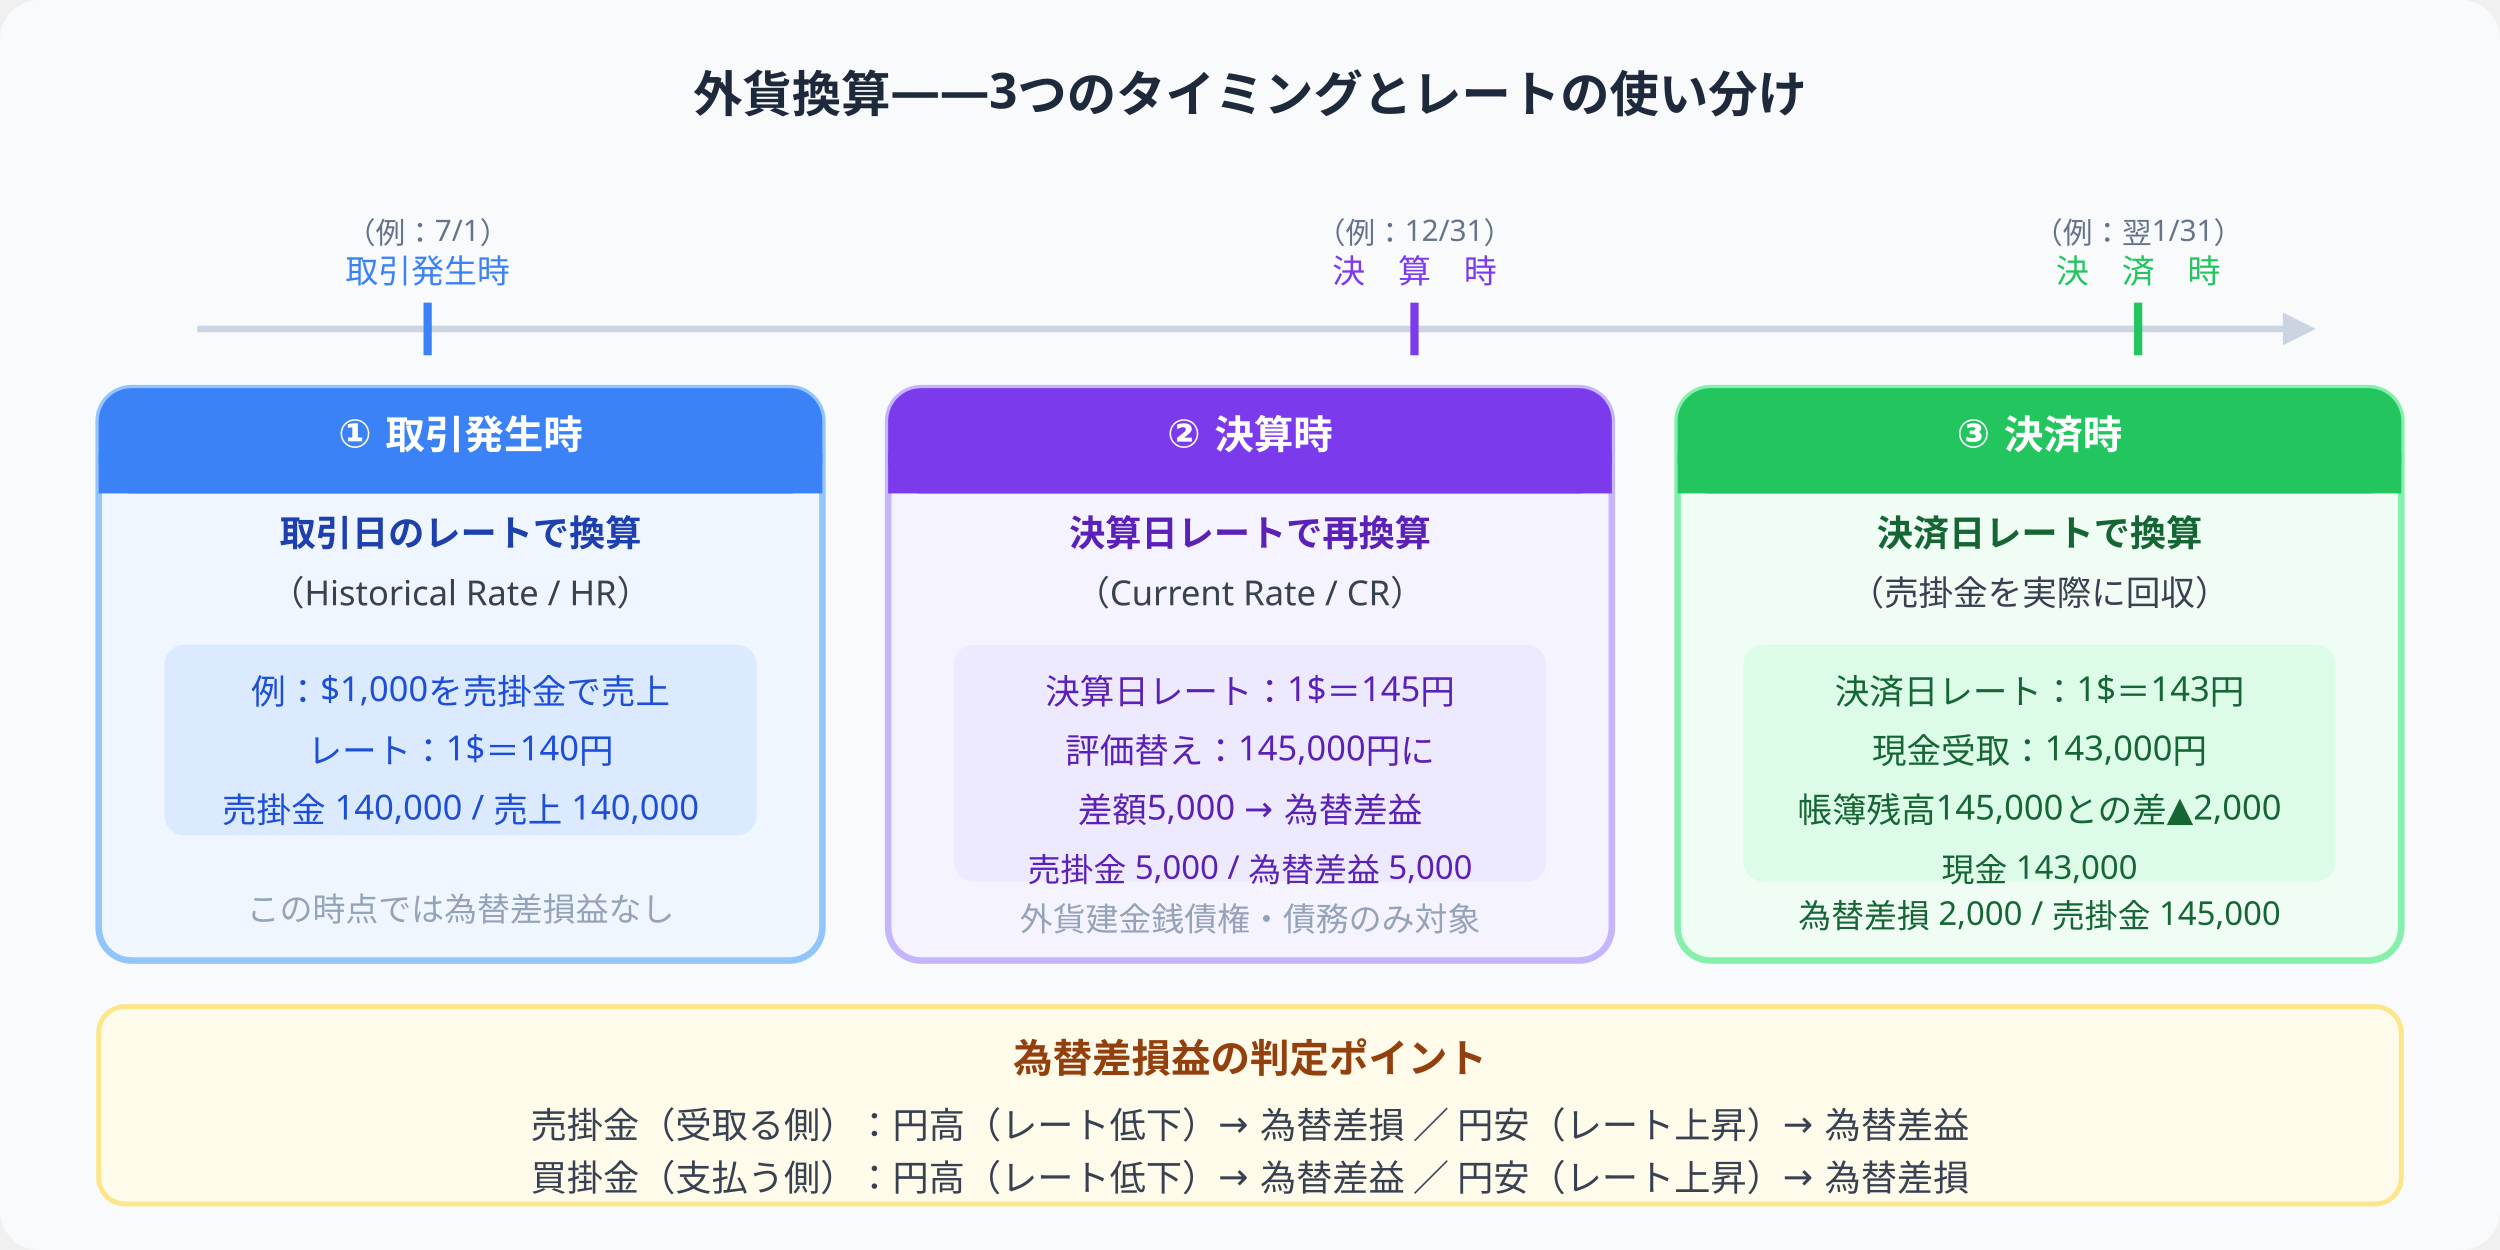
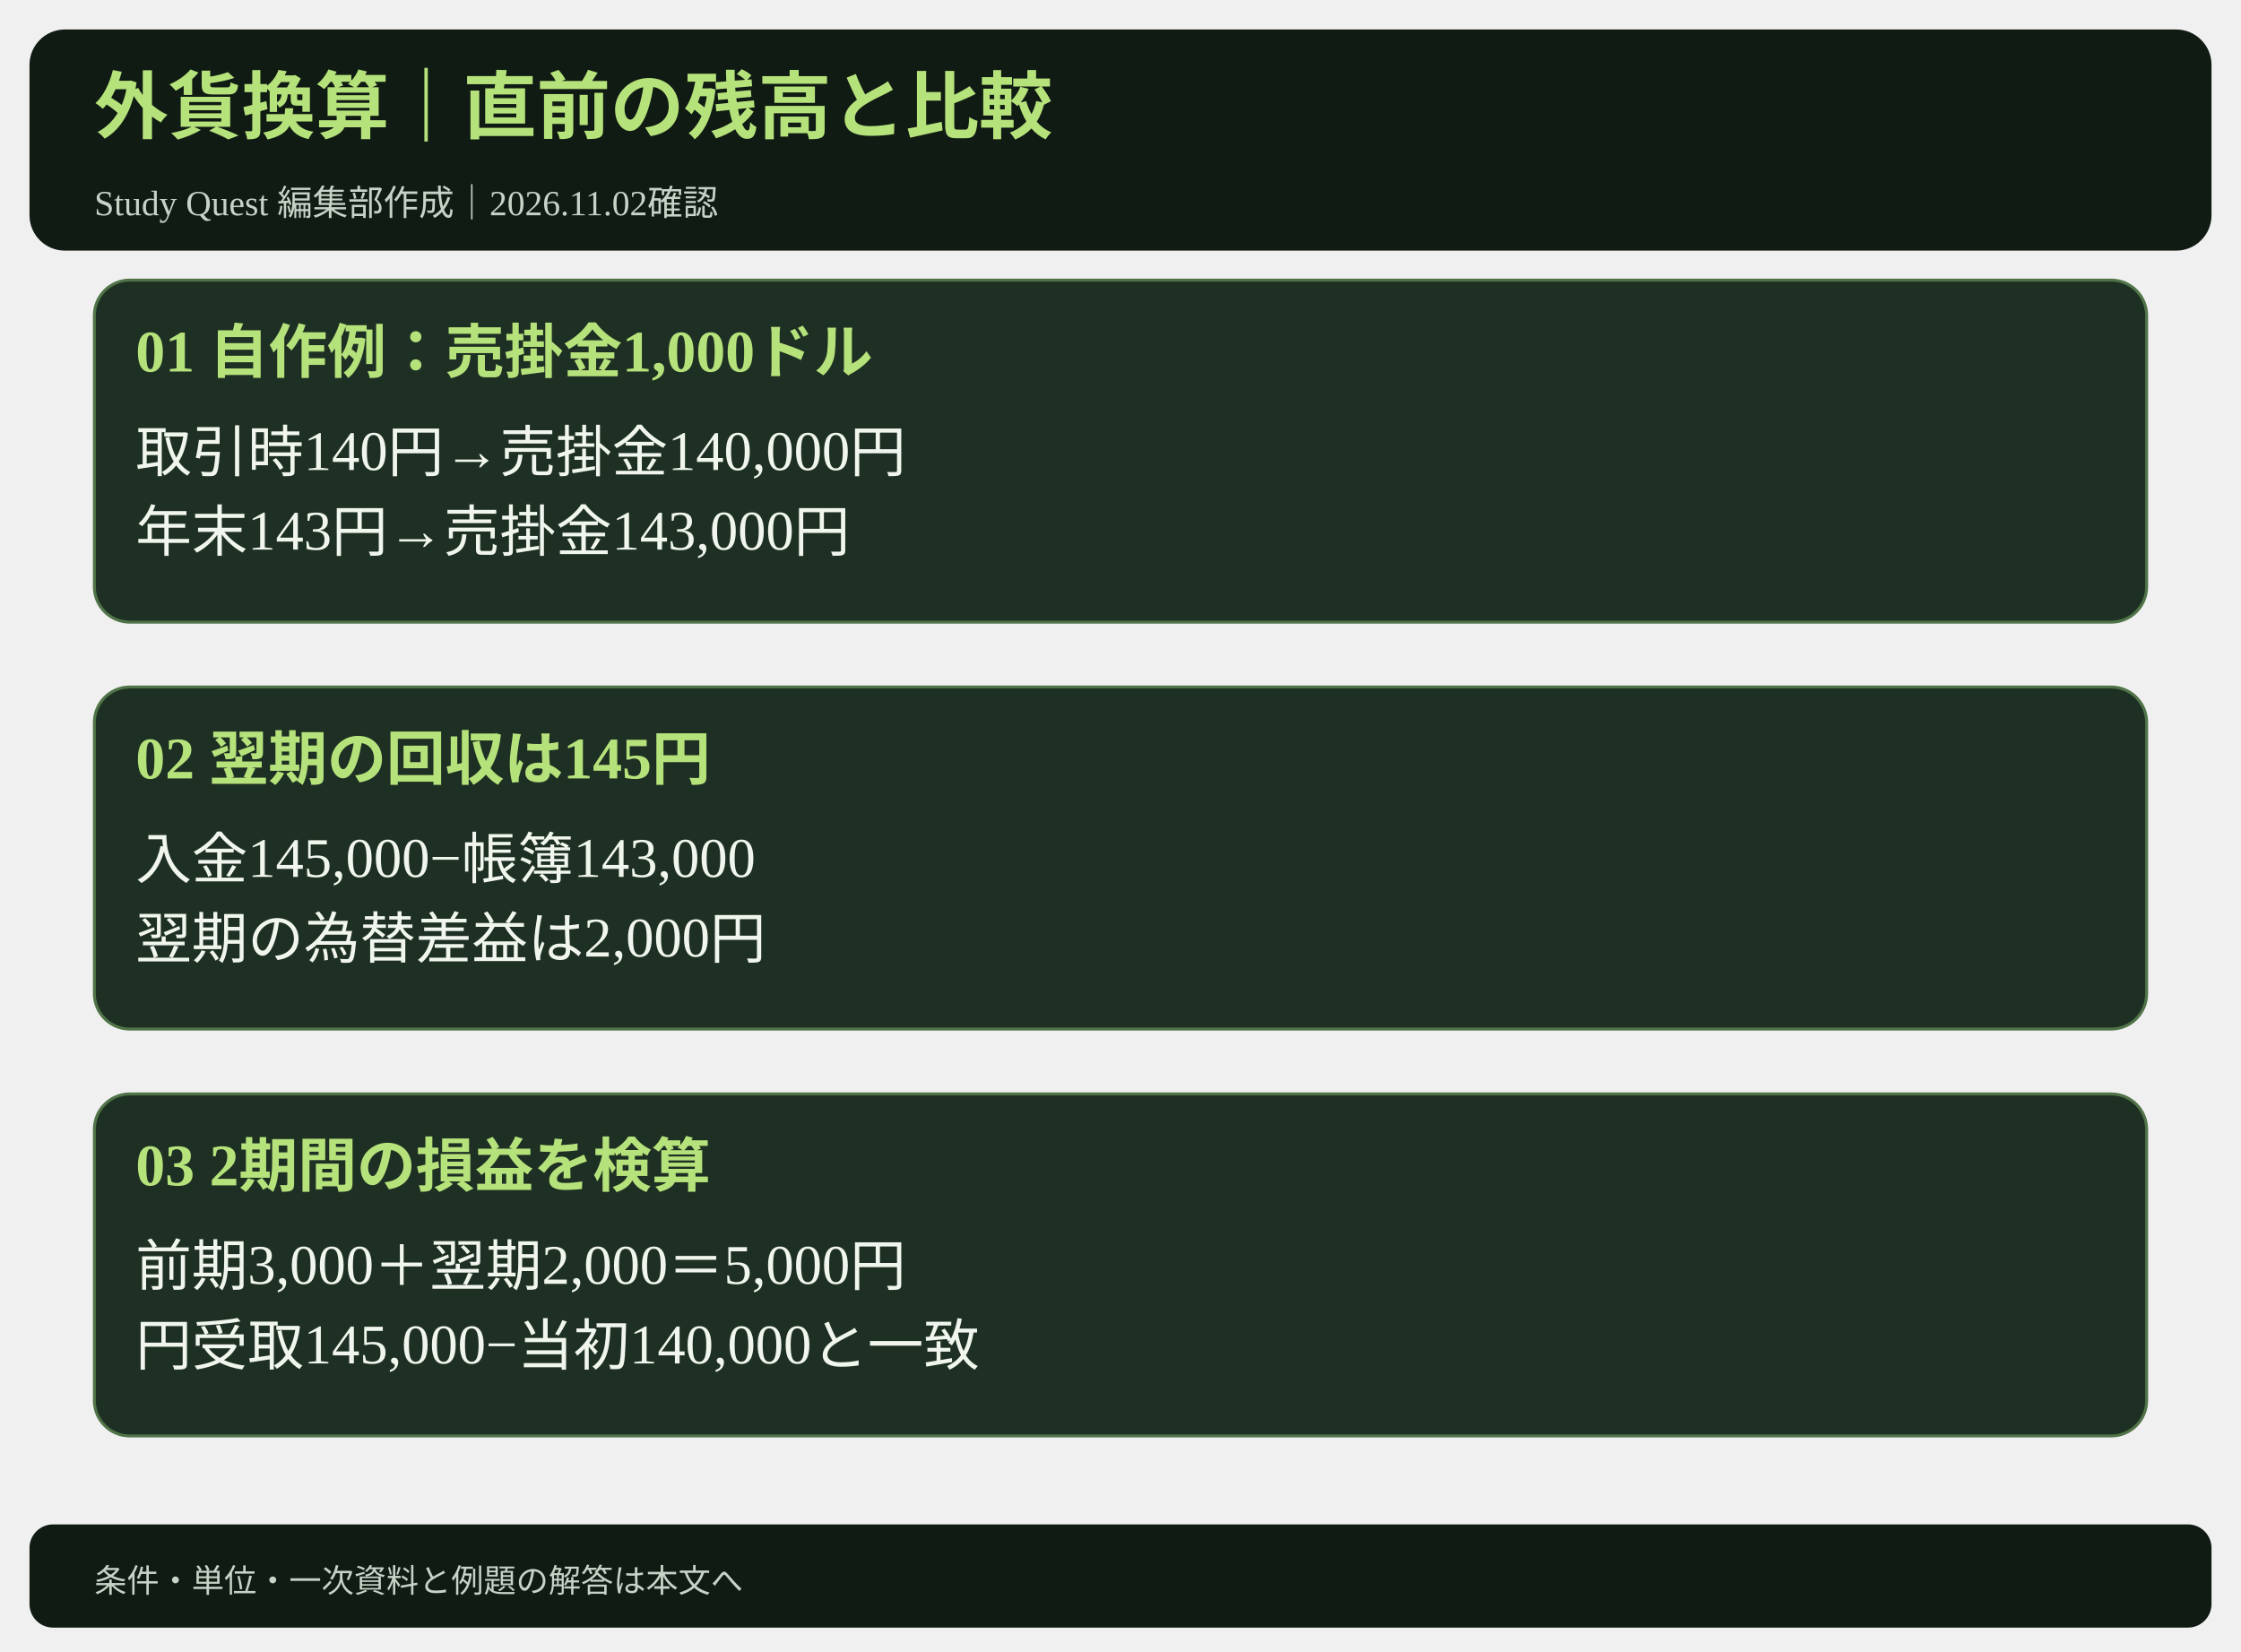
- <svg xmlns="http://www.w3.org/2000/svg" viewBox="0 0 760 380" width="760" height="380">
-   <defs>
-     <style>text { font-family: 'Noto Sans JP','Hiragino Sans',sans-serif; }</style>
-   </defs>
-   <rect width="760" height="380" rx="12" fill="#F8FAFC" />
-   <text x="380" y="34" text-anchor="middle" font-size="15" font-weight="700" fill="#1E293B">外貨換算——3つのタイミングとレートの使い分け</text>
-   <line x1="60" y1="100" x2="700" y2="100" stroke="#CBD5E1" stroke-width="2" />
-   <polygon points="704,100 694,95 694,105" fill="#CBD5E1" />
-   <line x1="130" y1="92" x2="130" y2="108" stroke="#3B82F6" stroke-width="2.5" />
-   <text x="130" y="86" text-anchor="middle" font-size="10" fill="#3B82F6">取引発生時</text>
-   <text x="130" y="74" text-anchor="middle" font-size="9" fill="#64748B">（例：7/1）</text>
-   <line x1="430" y1="92" x2="430" y2="108" stroke="#7C3AED" stroke-width="2.5" />
-   <text x="430" y="86" text-anchor="middle" font-size="10" fill="#7C3AED">決　算　時</text>
-   <text x="430" y="74" text-anchor="middle" font-size="9" fill="#64748B">（例：12/31）</text>
-   <line x1="650" y1="92" x2="650" y2="108" stroke="#22C55E" stroke-width="2.5" />
-   <text x="650" y="86" text-anchor="middle" font-size="10" fill="#22C55E">決　済　時</text>
-   <text x="650" y="74" text-anchor="middle" font-size="9" fill="#64748B">（例：翌1/31）</text>
-   <rect x="30" y="118" width="220" height="174" rx="10" fill="#EFF6FF" stroke="#93C5FD" stroke-width="2" />
-   <rect x="30" y="118" width="220" height="32" rx="10" fill="#3B82F6" />
-   <rect x="30" y="138" width="220" height="12" fill="#3B82F6" />
-   <text x="140" y="136" text-anchor="middle" font-size="12" font-weight="700" fill="#fff">① 取引発生時</text>
-   <text x="140" y="166" text-anchor="middle" font-size="11" font-weight="700" fill="#1E40AF">取引日のレートで換算</text>
-   <text x="140" y="184" text-anchor="middle" font-size="10.5" fill="#374151">（Historical Rate / HR）</text>
-   <rect x="50" y="196" width="180" height="58" rx="6" fill="#DBEAFE" />
-   <text x="140" y="214" text-anchor="middle" font-size="10.5" fill="#1D4ED8">例：$1,000を売掛金で売上</text>
-   <text x="140" y="232" text-anchor="middle" font-size="10.5" fill="#1D4ED8">レート：1$＝140円</text>
-   <text x="140" y="250" text-anchor="middle" font-size="10.5" fill="#1D4ED8">売掛金 140,000 / 売上 140,000</text>
-   <text x="140" y="280" text-anchor="middle" font-size="10" fill="#94A3B8">この時点では為替差損益なし</text>
-   <rect x="270" y="118" width="220" height="174" rx="10" fill="#F5F3FF" stroke="#C4B5FD" stroke-width="2" />
-   <rect x="270" y="118" width="220" height="32" rx="10" fill="#7C3AED" />
-   <rect x="270" y="138" width="220" height="12" fill="#7C3AED" />
-   <text x="380" y="136" text-anchor="middle" font-size="12" font-weight="700" fill="#fff">② 決算時</text>
-   <text x="380" y="166" text-anchor="middle" font-size="11" font-weight="700" fill="#5B21B6">決算日レートで再換算</text>
-   <text x="380" y="184" text-anchor="middle" font-size="10.5" fill="#374151">（Current Rate / CR）</text>
-   <rect x="290" y="196" width="180" height="72" rx="6" fill="#EDE9FE" />
-   <text x="380" y="214" text-anchor="middle" font-size="10.5" fill="#5B21B6">決算日レート：1$＝145円</text>
-   <text x="380" y="232" text-anchor="middle" font-size="10.5" fill="#5B21B6">評価替え：145,000円に</text>
-   <text x="380" y="250" text-anchor="middle" font-size="10.5" fill="#5B21B6">差額5,000 → 為替差益</text>
-   <text x="380" y="268" text-anchor="middle" font-size="10" fill="#5B21B6">売掛金 5,000 / 為替差益 5,000</text>
-   <text x="380" y="283" text-anchor="middle" font-size="10" fill="#94A3B8">外貨建金銭債権・債務のみ対象</text>
-   <rect x="510" y="118" width="220" height="174" rx="10" fill="#F0FDF4" stroke="#86EFAC" stroke-width="2" />
-   <rect x="510" y="118" width="220" height="32" rx="10" fill="#22C55E" />
-   <rect x="510" y="138" width="220" height="12" fill="#22C55E" />
-   <text x="620" y="136" text-anchor="middle" font-size="12" font-weight="700" fill="#fff">③ 決済時</text>
-   <text x="620" y="166" text-anchor="middle" font-size="11" font-weight="700" fill="#166534">決済日レートで換算</text>
-   <text x="620" y="184" text-anchor="middle" font-size="10.5" fill="#374151">（売掛金を実際に回収）</text>
-   <rect x="530" y="196" width="180" height="72" rx="6" fill="#DCFCE7" />
-   <text x="620" y="214" text-anchor="middle" font-size="10.5" fill="#166534">決済日レート：1$＝143円</text>
-   <text x="620" y="232" text-anchor="middle" font-size="10.5" fill="#166534">現金受取：143,000円</text>
-   <text x="620" y="250" text-anchor="middle" font-size="10.5" fill="#166534">帳簿残高145,000との差▲2,000</text>
-   <text x="620" y="268" text-anchor="middle" font-size="10" fill="#166534">現金 143,000</text>
-   <text x="620" y="282" text-anchor="middle" font-size="10" fill="#166534">為替差損 2,000 / 売掛金 145,000</text>
-   <rect x="30" y="306" width="700" height="60" rx="8" fill="#FFFBEB" stroke="#FDE68A" stroke-width="1.5" />
-   <text x="380" y="326" text-anchor="middle" font-size="12" font-weight="700" fill="#92400E">為替差損益の判定ポイント</text>
-   <text x="380" y="346" text-anchor="middle" font-size="11" fill="#374151">売掛金（受取る側）：円高（レート低下）→ 為替差損 ／ 円安（レート上昇）→ 為替差益</text>
-   <text x="380" y="362" text-anchor="middle" font-size="11" fill="#374151">買掛金（支払う側）：円高（レート低下）→ 為替差益 ／ 円安（レート上昇）→ 為替差損</text>
+ <svg xmlns="http://www.w3.org/2000/svg" width="760" height="560" viewBox="0 0 760 560" role="img" aria-labelledby="title desc">
+   <rect x="10" y="10" width="740" height="75" rx="12" fill="#101B13" />
+   <rect x="10" y="517" width="740" height="35" rx="8" fill="#101B13" />
+   <g font-family="M PLUS 1, Hiragino Kaku Gothic ProN, sans-serif">
+     <text x="32" y="45" font-size="25" font-weight="700" fill="#B6E27C">外貨換算｜直前の残高と比較</text>
+     <text x="32" y="73" font-size="12" fill="#C7D3C7">Study Quest 編集部作成｜2026.11.02確認</text>
+     <rect x="32" y="95" width="696" height="116" rx="12" fill="#1E3023" stroke="#507448" />
+     <text x="46" y="126" font-size="20" font-weight="700" fill="#B6E27C">01  自作例：売掛金1,000ドル</text>
+     <text x="46" y="160" font-size="19" fill="#F0F6ED">取引時140円→売掛金140,000円</text>
+     <text x="46" y="187" font-size="19" fill="#F0F6ED">年末143円→売掛金143,000円</text>
+     <rect x="32" y="233" width="696" height="116" rx="12" fill="#1E3023" stroke="#507448" />
+     <text x="46" y="264" font-size="20" font-weight="700" fill="#B6E27C">02  翌期の回収は145円</text>
+     <text x="46" y="298" font-size="19" fill="#F0F6ED">入金145,000−帳簿143,000</text>
+     <text x="46" y="325" font-size="19" fill="#F0F6ED">翌期の為替差益は2,000円</text>
+     <rect x="32" y="371" width="696" height="116" rx="12" fill="#1E3023" stroke="#507448" />
+     <text x="46" y="402" font-size="20" font-weight="700" fill="#B6E27C">03  2期間の損益を検算</text>
+     <text x="46" y="436" font-size="19" fill="#F0F6ED">前期3,000＋翌期2,000＝5,000円</text>
+     <text x="46" y="463" font-size="19" fill="#F0F6ED">円受取145,000−当初140,000と一致</text>
+     <text x="32" y="540" font-size="11" fill="#C7D3C7">条件・単位・一次資料と例題の解答は本文へ</text>
+   </g>
</svg>
